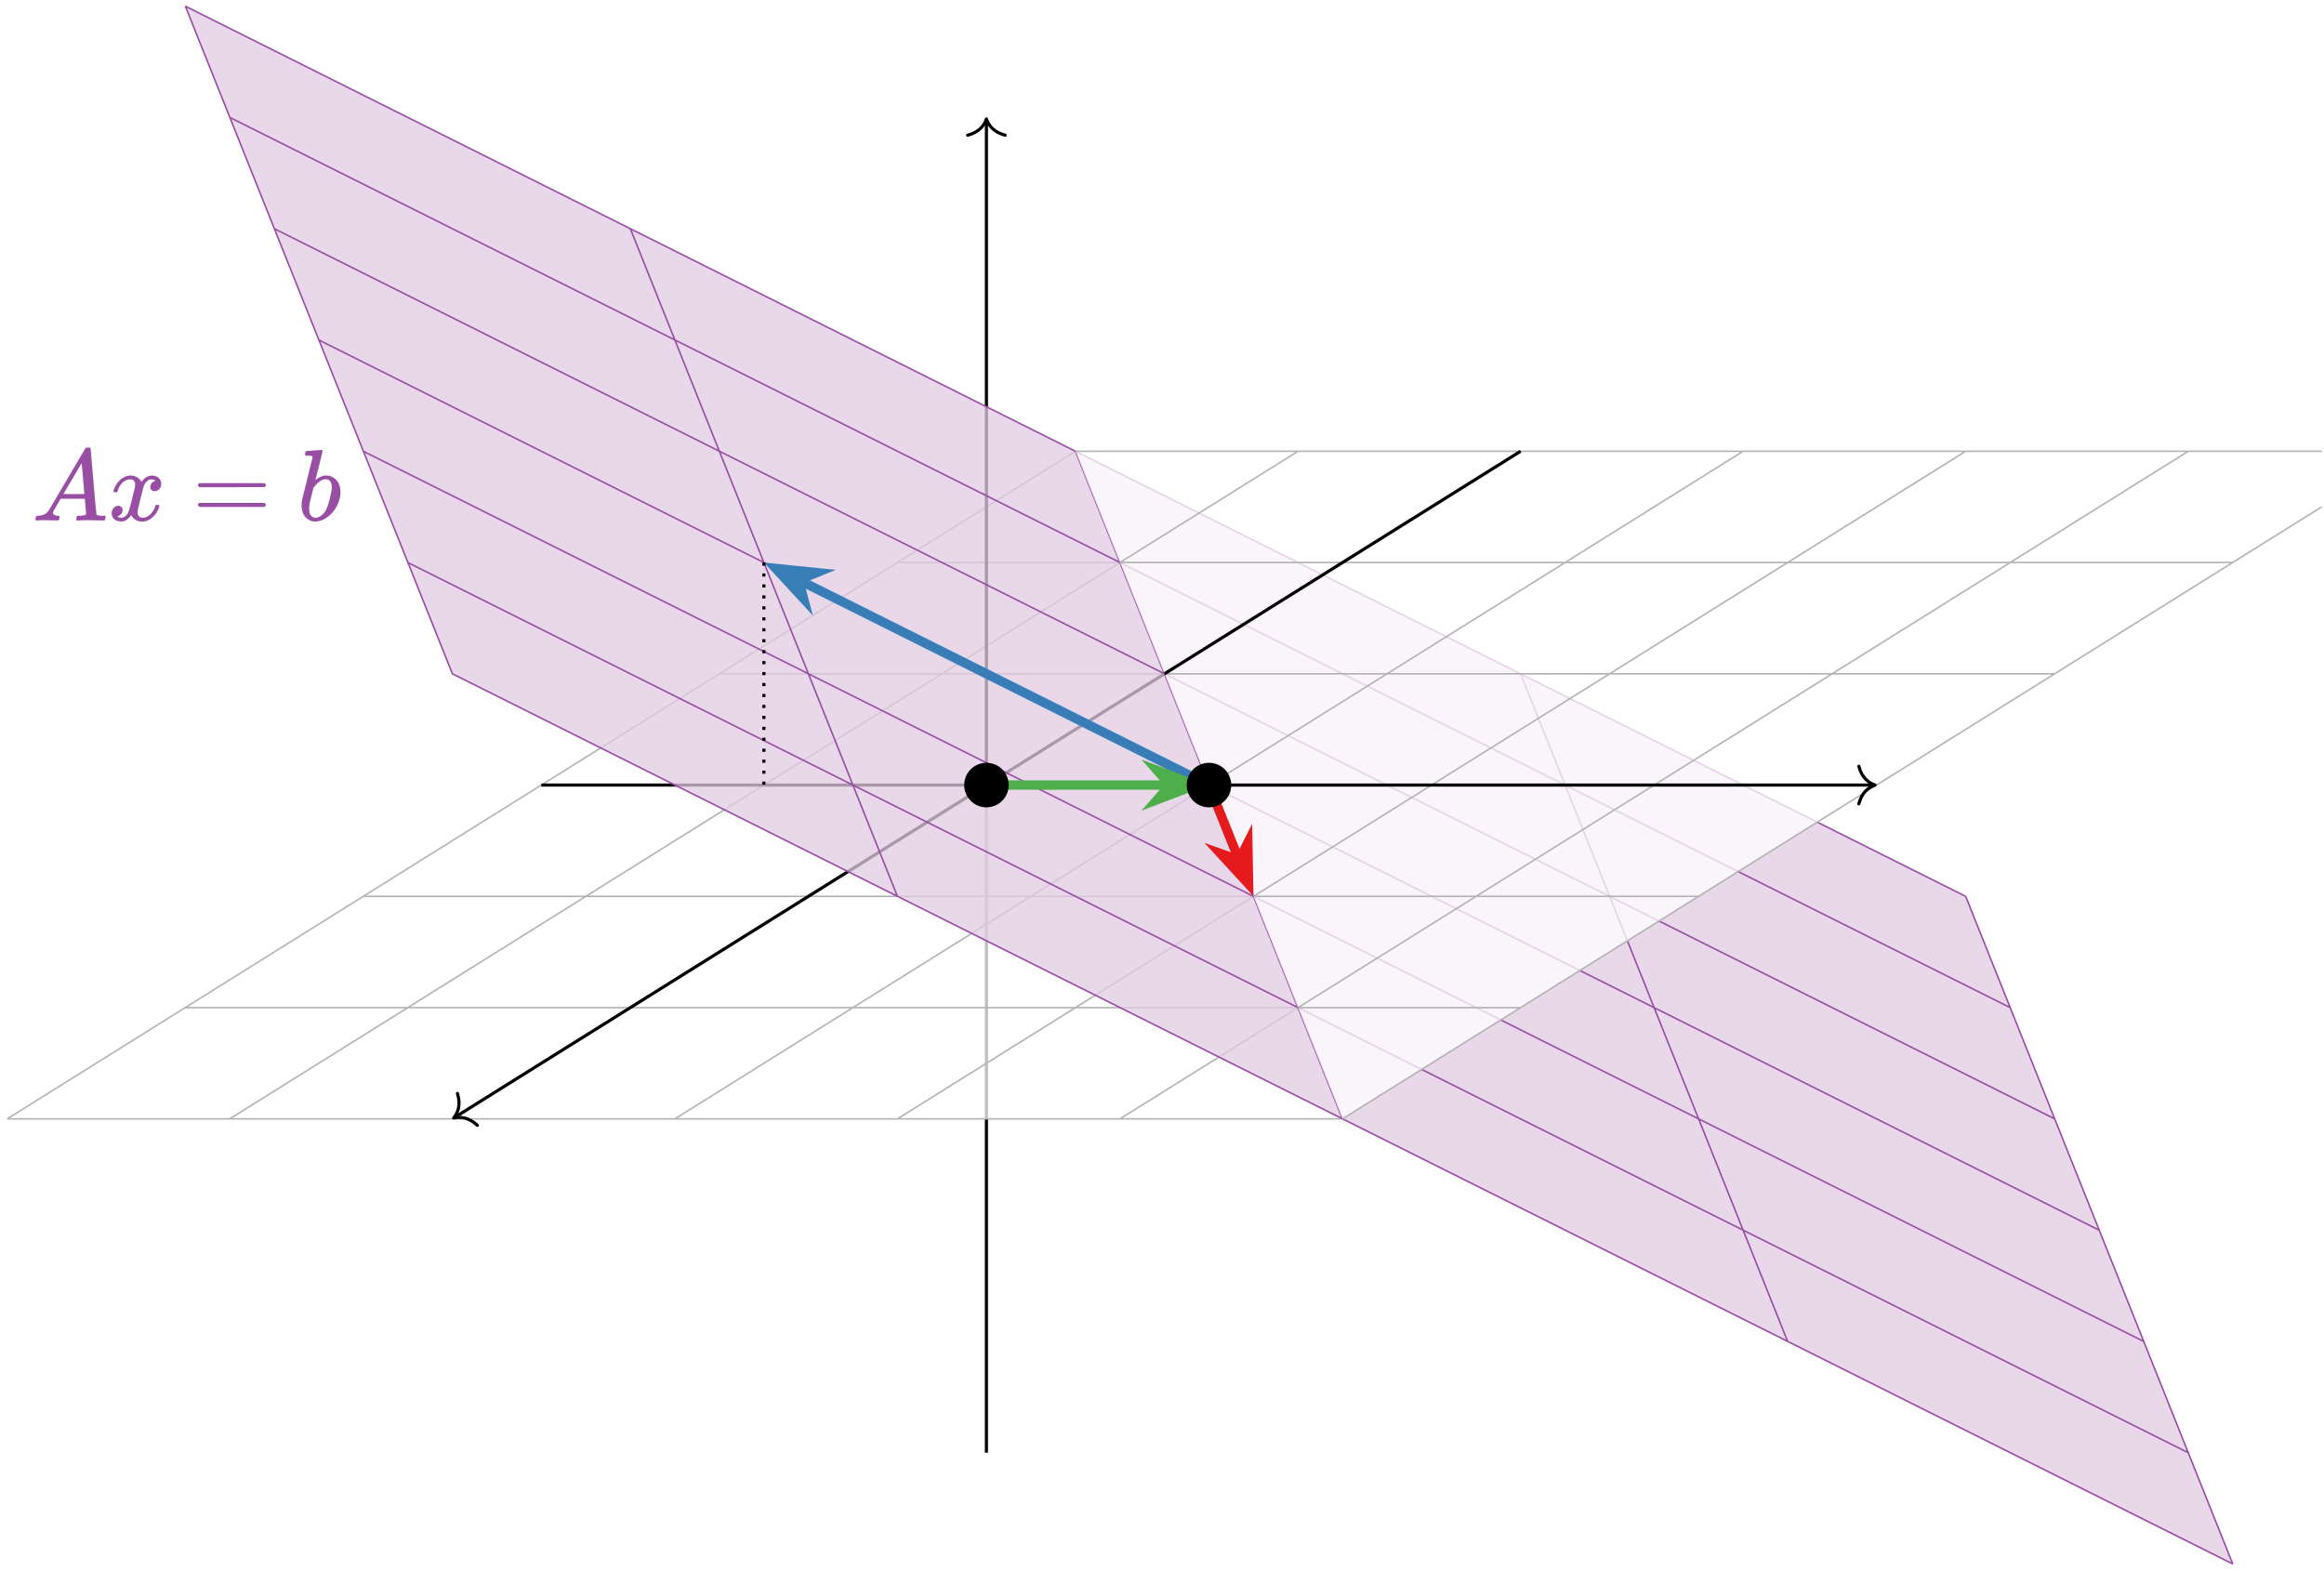
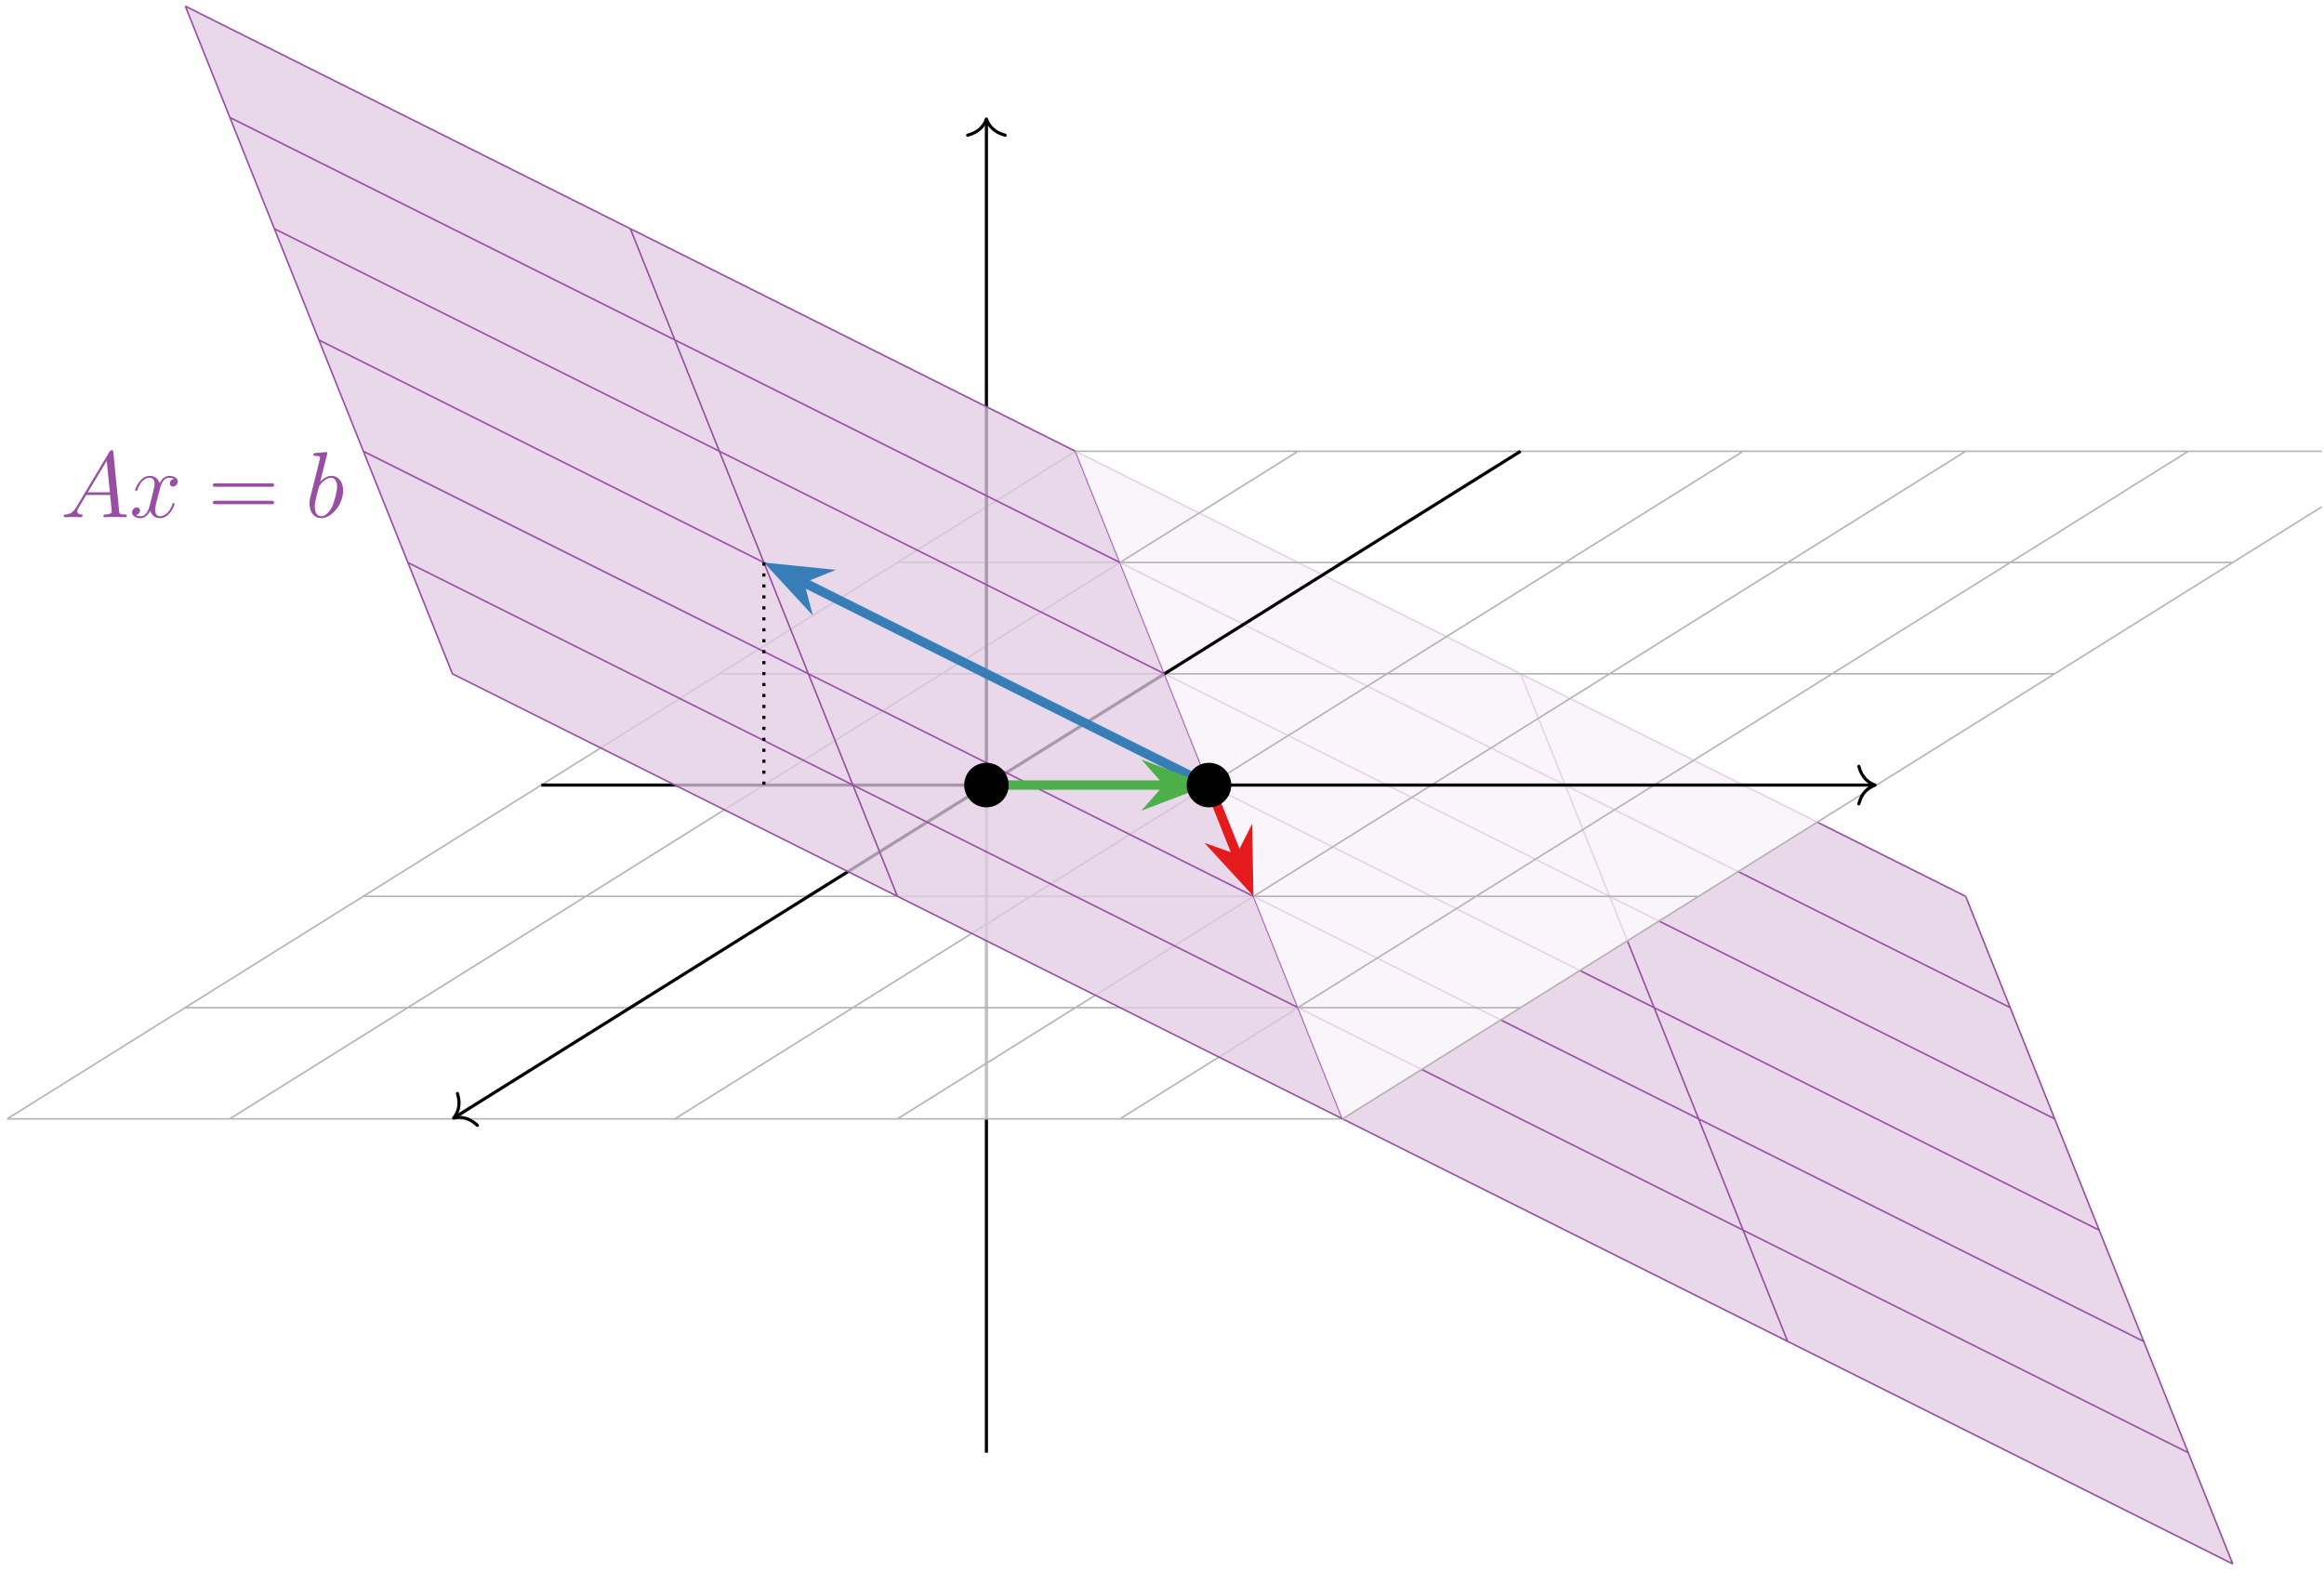
<svg xmlns="http://www.w3.org/2000/svg" xmlns:xlink="http://www.w3.org/1999/xlink" width="296pt" height="200pt" viewBox="0 0 296 200" version="1.1">
  <defs>
    <g>
      <symbol overflow="visible" id="glyph0-0">
-         <path style="stroke:none;" d="M 0.641 0 L 2.594 0 L 2.594 -6.906 L 0.641 -6.906 Z M 1.297 -0.641 L 1.297 -6.25 L 1.938 -6.25 L 1.938 -0.641 Z M 1.297 -0.641 " />
+         <path style="stroke:none;" d="" />
      </symbol>
      <symbol overflow="visible" id="glyph0-1">
-         <path style="stroke:none;" d="M 0.547 0 L 0.641 0 C 0.906 -0.031 1.344 -0.031 1.828 -0.031 C 2.312 -0.031 2.812 0 3.25 0 C 3.438 0 3.453 -0.047 3.5 -0.281 C 3.516 -0.359 3.531 -0.422 3.531 -0.469 C 3.531 -0.562 3.469 -0.594 3.297 -0.594 C 2.984 -0.625 2.688 -0.734 2.688 -0.969 C 2.688 -1.016 2.703 -1.094 2.75 -1.172 C 2.766 -1.219 2.984 -1.594 3.219 -2 L 3.672 -2.766 L 6.75 -2.766 L 6.906 -0.812 C 6.781 -0.625 6.438 -0.609 6.078 -0.594 L 5.812 -0.594 L 5.766 -0.562 C 5.734 -0.516 5.719 -0.484 5.688 -0.344 C 5.625 -0.094 5.641 -0.094 5.734 0 L 5.891 0 C 6.266 -0.031 6.875 -0.031 7.484 -0.031 C 8.109 -0.031 8.625 0 9.125 0 C 9.312 0 9.312 -0.047 9.359 -0.281 C 9.391 -0.391 9.406 -0.438 9.406 -0.469 C 9.406 -0.594 9.328 -0.594 9.078 -0.594 C 8.766 -0.594 8.297 -0.625 8.234 -0.734 C 8.188 -0.797 7.5 -9.109 7.484 -9.141 C 7.484 -9.203 7.438 -9.234 7.406 -9.281 L 7.188 -9.281 C 6.891 -9.281 6.859 -9.281 6.781 -9.125 C 6.656 -8.953 2.25 -1.375 2.125 -1.25 C 1.844 -0.828 1.422 -0.625 0.797 -0.594 L 0.625 -0.594 L 0.562 -0.562 C 0.547 -0.516 0.453 -0.219 0.453 -0.141 C 0.453 -0.078 0.5 -0.031 0.547 0 Z M 6.688 -3.375 C 6.688 -3.359 6.078 -3.359 5.344 -3.359 L 4.016 -3.375 L 5.188 -5.344 C 6.234 -7.125 6.344 -7.312 6.344 -7.281 C 6.359 -7.266 6.688 -3.578 6.688 -3.375 Z M 6.688 -3.375 " />
+         <path style="stroke:none;" d="M 2.031 -1.328 C 1.609 -0.625 1.203 -0.375 0.641 -0.344 C 0.5 -0.328 0.406 -0.328 0.406 -0.125 C 0.406 -0.047 0.469 0 0.547 0 C 0.766 0 1.297 -0.031 1.516 -0.031 C 1.859 -0.031 2.25 0 2.578 0 C 2.656 0 2.797 0 2.797 -0.234 C 2.797 -0.328 2.703 -0.344 2.625 -0.344 C 2.359 -0.375 2.125 -0.469 2.125 -0.75 C 2.125 -0.922 2.203 -1.047 2.359 -1.312 L 3.266 -2.828 L 6.312 -2.828 C 6.328 -2.719 6.328 -2.625 6.328 -2.516 C 6.375 -2.203 6.516 -0.953 6.516 -0.734 C 6.516 -0.375 5.906 -0.344 5.719 -0.344 C 5.578 -0.344 5.453 -0.344 5.453 -0.125 C 5.453 0 5.562 0 5.625 0 C 5.828 0 6.078 -0.031 6.281 -0.031 L 6.953 -0.031 C 7.688 -0.031 8.219 0 8.219 0 C 8.312 0 8.438 0 8.438 -0.234 C 8.438 -0.344 8.328 -0.344 8.156 -0.344 C 7.5 -0.344 7.484 -0.453 7.453 -0.812 L 6.719 -8.266 C 6.688 -8.516 6.641 -8.531 6.516 -8.531 C 6.391 -8.531 6.328 -8.516 6.219 -8.328 Z M 3.469 -3.172 L 5.875 -7.188 L 6.281 -3.172 Z M 3.469 -3.172 " />
      </symbol>
      <symbol overflow="visible" id="glyph0-2">
-         <path style="stroke:none;" d="M 0.75 -3.594 L 0.938 -3.594 C 1.172 -3.594 1.172 -3.609 1.203 -3.75 C 1.406 -4.438 1.969 -5.234 2.812 -5.234 C 3.219 -5.234 3.453 -4.969 3.453 -4.562 C 3.453 -4.422 3.422 -4.266 3.375 -4.047 C 3.25 -3.656 2.781 -1.391 2.516 -0.922 C 2.297 -0.547 2 -0.344 1.703 -0.344 C 1.625 -0.344 1.469 -0.359 1.375 -0.406 C 1.312 -0.422 1.172 -0.5 1.172 -0.516 C 1.172 -0.516 1.203 -0.531 1.219 -0.531 C 1.25 -0.547 1.328 -0.562 1.391 -0.609 C 1.625 -0.719 1.844 -0.969 1.844 -1.312 C 1.844 -1.672 1.625 -1.859 1.281 -1.859 C 0.781 -1.859 0.453 -1.406 0.453 -0.922 C 0.453 -0.734 0.5 -0.562 0.578 -0.406 C 0.766 -0.094 1.094 0.125 1.641 0.125 C 1.844 0.125 1.859 0.125 1.984 0.109 C 2.359 -0.031 2.688 -0.297 2.938 -0.672 C 3.203 -0.219 3.625 0.141 4.312 0.141 C 4.875 0.141 5.234 -0.047 5.594 -0.344 C 6 -0.688 6.344 -1.172 6.5 -1.734 C 6.516 -1.797 6.531 -1.844 6.531 -1.875 C 6.531 -1.969 6.469 -1.984 6.281 -1.984 C 6.062 -1.984 6.047 -1.984 6 -1.812 C 5.812 -1.156 5.188 -0.344 4.422 -0.344 C 4.016 -0.344 3.75 -0.594 3.75 -1.016 C 3.75 -1.125 3.766 -1.266 3.797 -1.406 C 3.828 -1.609 4.484 -4.203 4.531 -4.359 C 4.672 -4.75 4.969 -5.094 5.266 -5.203 C 5.344 -5.234 5.359 -5.234 5.5 -5.234 C 5.672 -5.234 5.781 -5.219 5.875 -5.156 C 5.953 -5.109 6.016 -5.078 6.016 -5.062 C 5.688 -4.953 5.375 -4.703 5.375 -4.25 C 5.375 -3.938 5.594 -3.734 5.938 -3.734 C 6.438 -3.734 6.766 -4.156 6.766 -4.672 C 6.766 -5.25 6.297 -5.719 5.562 -5.719 C 5.172 -5.719 4.781 -5.531 4.469 -5.188 C 4.359 -5.078 4.328 -5 4.266 -4.906 C 4.047 -5.359 3.5 -5.719 2.875 -5.719 C 2.781 -5.719 2.688 -5.719 2.609 -5.703 C 2.016 -5.609 1.469 -5.219 1.078 -4.641 C 0.906 -4.375 0.703 -3.922 0.672 -3.75 C 0.672 -3.672 0.719 -3.641 0.75 -3.594 Z M 0.75 -3.594 " />
+         <path style="stroke:none;" d="M 5.672 -4.875 C 5.281 -4.812 5.141 -4.516 5.141 -4.297 C 5.141 -4 5.359 -3.906 5.531 -3.906 C 5.891 -3.906 6.141 -4.219 6.141 -4.547 C 6.141 -5.047 5.562 -5.266 5.062 -5.266 C 4.344 -5.266 3.938 -4.547 3.828 -4.328 C 3.547 -5.219 2.812 -5.266 2.594 -5.266 C 1.375 -5.266 0.734 -3.703 0.734 -3.438 C 0.734 -3.391 0.781 -3.328 0.859 -3.328 C 0.953 -3.328 0.984 -3.406 1 -3.453 C 1.406 -4.781 2.219 -5.031 2.562 -5.031 C 3.094 -5.031 3.203 -4.531 3.203 -4.25 C 3.203 -3.984 3.125 -3.703 2.984 -3.125 L 2.578 -1.5 C 2.406 -0.781 2.062 -0.125 1.422 -0.125 C 1.359 -0.125 1.062 -0.125 0.812 -0.281 C 1.25 -0.359 1.344 -0.719 1.344 -0.859 C 1.344 -1.094 1.156 -1.25 0.938 -1.25 C 0.641 -1.25 0.328 -0.984 0.328 -0.609 C 0.328 -0.109 0.891 0.125 1.406 0.125 C 1.984 0.125 2.391 -0.328 2.641 -0.828 C 2.828 -0.125 3.438 0.125 3.875 0.125 C 5.094 0.125 5.734 -1.453 5.734 -1.703 C 5.734 -1.766 5.688 -1.812 5.625 -1.812 C 5.516 -1.812 5.5 -1.75 5.469 -1.656 C 5.141 -0.609 4.453 -0.125 3.906 -0.125 C 3.484 -0.125 3.266 -0.438 3.266 -0.922 C 3.266 -1.188 3.312 -1.375 3.5 -2.156 L 3.922 -3.797 C 4.094 -4.5 4.5 -5.031 5.062 -5.031 C 5.078 -5.031 5.422 -5.031 5.672 -4.875 Z M 5.672 -4.875 " />
      </symbol>
      <symbol overflow="visible" id="glyph0-3">
-         <path style="stroke:none;" d="M 1.156 -8.844 C 1.125 -8.844 1.094 -8.828 1.078 -8.812 C 1.031 -8.781 1.016 -8.75 0.984 -8.594 C 0.938 -8.391 0.938 -8.344 1 -8.297 C 1.031 -8.25 1.031 -8.25 1.312 -8.25 C 1.688 -8.234 1.938 -8.281 1.906 -7.984 C 1.906 -7.969 0.594 -2.703 0.594 -2.688 C 0.531 -2.391 0.516 -2.234 0.516 -1.938 C 0.516 -1 0.891 -0.312 1.531 -0.031 C 1.766 0.094 1.984 0.141 2.234 0.141 C 3.812 0.141 5.469 -1.672 5.469 -3.625 C 5.469 -4.766 4.875 -5.484 3.984 -5.703 C 3.906 -5.719 3.797 -5.719 3.672 -5.719 C 3.531 -5.719 3.422 -5.719 3.344 -5.703 C 3.016 -5.625 2.641 -5.438 2.359 -5.203 C 2.312 -5.156 2.281 -5.141 2.281 -5.172 C 2.281 -5.188 2.5 -6.016 2.75 -7.016 C 3.141 -8.547 3.188 -8.812 3.188 -8.875 C 3.188 -8.953 3.109 -8.984 3.031 -8.984 C 3 -8.984 1.172 -8.844 1.156 -8.844 Z M 4.359 -4.203 C 4.359 -3.859 4.297 -3.562 4.125 -2.844 C 3.828 -1.625 3.609 -1.156 3.172 -0.75 C 2.891 -0.484 2.578 -0.344 2.312 -0.344 C 2.109 -0.344 1.938 -0.406 1.781 -0.547 C 1.547 -0.781 1.484 -1.016 1.484 -1.484 C 1.484 -1.75 1.484 -1.859 1.547 -2.203 C 1.594 -2.406 2.016 -4.109 2.031 -4.172 C 2.047 -4.188 2.078 -4.25 2.141 -4.297 C 2.531 -4.812 2.984 -5.141 3.406 -5.234 C 3.453 -5.234 3.516 -5.25 3.562 -5.25 C 4.141 -5.25 4.359 -4.812 4.359 -4.203 Z M 4.359 -4.203 " />
+         <path style="stroke:none;" d="M 2.766 -8 C 2.766 -8.047 2.797 -8.109 2.797 -8.172 C 2.797 -8.297 2.672 -8.297 2.656 -8.297 C 2.641 -8.297 2.219 -8.266 2 -8.234 C 1.797 -8.219 1.609 -8.203 1.406 -8.188 C 1.109 -8.156 1.031 -8.156 1.031 -7.938 C 1.031 -7.812 1.141 -7.812 1.266 -7.812 C 1.875 -7.812 1.875 -7.703 1.875 -7.594 C 1.875 -7.5 1.781 -7.156 1.734 -6.938 L 1.453 -5.797 C 1.328 -5.312 0.641 -2.609 0.594 -2.391 C 0.531 -2.094 0.531 -1.891 0.531 -1.734 C 0.531 -0.516 1.219 0.125 2 0.125 C 3.375 0.125 4.812 -1.656 4.812 -3.391 C 4.812 -4.5 4.203 -5.266 3.297 -5.266 C 2.672 -5.266 2.109 -4.75 1.891 -4.516 Z M 2.016 -0.125 C 1.625 -0.125 1.203 -0.406 1.203 -1.344 C 1.203 -1.734 1.25 -1.953 1.453 -2.797 C 1.5 -2.953 1.688 -3.719 1.734 -3.875 C 1.75 -3.969 2.469 -5.031 3.281 -5.031 C 3.797 -5.031 4.047 -4.5 4.047 -3.891 C 4.047 -3.312 3.703 -1.953 3.406 -1.344 C 3.109 -0.688 2.562 -0.125 2.016 -0.125 Z M 2.016 -0.125 " />
      </symbol>
      <symbol overflow="visible" id="glyph1-0">
-         <path style="stroke:none;" d="M 0.641 0 L 2.594 0 L 2.594 -6.906 L 0.641 -6.906 Z M 1.297 -0.641 L 1.297 -6.25 L 1.938 -6.25 L 1.938 -0.641 Z M 1.297 -0.641 " />
+         <path style="stroke:none;" d="" />
      </symbol>
      <symbol overflow="visible" id="glyph1-1">
-         <path style="stroke:none;" d="M 0.719 -4.5 C 0.719 -4.344 0.797 -4.281 0.938 -4.234 L 5.047 -4.234 L 9.172 -4.25 C 9.266 -4.297 9.359 -4.359 9.359 -4.5 C 9.359 -4.641 9.266 -4.703 9.156 -4.75 L 0.906 -4.75 C 0.797 -4.703 0.719 -4.641 0.719 -4.5 Z M 0.719 -1.984 C 0.719 -1.844 0.797 -1.781 0.906 -1.719 L 9.156 -1.719 C 9.266 -1.781 9.359 -1.844 9.359 -1.984 C 9.359 -2.141 9.25 -2.172 9.172 -2.234 L 0.938 -2.234 C 0.797 -2.203 0.719 -2.141 0.719 -1.984 Z M 0.719 -1.984 " />
+         <path style="stroke:none;" d="M 8.062 -3.875 C 8.234 -3.875 8.453 -3.875 8.453 -4.094 C 8.453 -4.312 8.25 -4.312 8.062 -4.312 L 1.031 -4.312 C 0.859 -4.312 0.641 -4.312 0.641 -4.094 C 0.641 -3.875 0.844 -3.875 1.031 -3.875 Z M 8.062 -1.656 C 8.234 -1.656 8.453 -1.656 8.453 -1.859 C 8.453 -2.094 8.25 -2.094 8.062 -2.094 L 1.031 -2.094 C 0.859 -2.094 0.641 -2.094 0.641 -1.875 C 0.641 -1.656 0.844 -1.656 1.031 -1.656 Z M 8.062 -1.656 " />
      </symbol>
    </g>
    <clipPath id="clip1">
      <path d="M 125 29 L 285 29 L 285 200 L 125 200 Z M 125 29 " />
    </clipPath>
    <clipPath id="clip2">
      <path d="M 125.637 29.129 L 409.105 170.859 L 465.801 312.59 L 182.332 170.855 Z M 125.637 29.129 " />
    </clipPath>
    <clipPath id="clip3">
      <path d="M 125 29 L 288 29 L 288 200 L 125 200 Z M 125 29 " />
    </clipPath>
    <clipPath id="clip4">
      <path d="M 125.637 29.129 L 409.105 170.859 L 465.801 312.59 L 182.332 170.855 Z M 125.637 29.129 " />
    </clipPath>
    <clipPath id="clip5">
      <path d="M 0 57 L 295.719 57 L 295.719 143 L 0 143 Z M 0 57 " />
    </clipPath>
    <clipPath id="clip6">
      <path d="M 0 54 L 295.719 54 L 295.719 146 L 0 146 Z M 0 54 " />
    </clipPath>
    <clipPath id="clip7">
      <path d="M 23 0 L 183 0 L 183 171 L 23 171 Z M 23 0 " />
    </clipPath>
    <clipPath id="clip8">
      <path d="M 125.637 29.129 L -157.828 -112.605 L -101.137 29.121 L 182.332 170.855 Z M 125.637 29.129 " />
    </clipPath>
    <clipPath id="clip9">
      <path d="M 20 0 L 183 0 L 183 171 L 20 171 Z M 20 0 " />
    </clipPath>
    <clipPath id="clip10">
      <path d="M 125.637 29.129 L -157.828 -112.605 L -101.137 29.121 L 182.332 170.855 Z M 125.637 29.129 " />
    </clipPath>
    <clipPath id="clip11">
-       <path d="M 4 57 L 21 57 L 21 67 L 4 67 Z M 4 57 " />
+       <path d="M 8 57 L 23 57 L 23 66 L 8 66 Z M 8 57 " />
    </clipPath>
    <clipPath id="clip12">
      <path d="M 125.637 29.129 L -157.828 -112.605 L -101.137 29.121 L 182.332 170.855 Z M 125.637 29.129 " />
    </clipPath>
    <clipPath id="clip13">
-       <path d="M 25 61 L 34 61 L 34 65 L 25 65 Z M 25 61 " />
+       <path d="M 27 61 L 35 61 L 35 65 L 27 65 Z M 27 61 " />
    </clipPath>
    <clipPath id="clip14">
      <path d="M 125.637 29.129 L -157.828 -112.605 L -101.137 29.121 L 182.332 170.855 Z M 125.637 29.129 " />
    </clipPath>
    <clipPath id="clip15">
-       <path d="M 38 57 L 44 57 L 44 67 L 38 67 Z M 38 57 " />
+       <path d="M 39 57 L 44 57 L 44 66 L 39 66 Z M 39 57 " />
    </clipPath>
    <clipPath id="clip16">
      <path d="M 125.637 29.129 L -157.828 -112.605 L -101.137 29.121 L 182.332 170.855 Z M 125.637 29.129 " />
    </clipPath>
  </defs>
  <g id="surface1">
    <g clip-path="url(#clip1)" clip-rule="nonzero">
      <g clip-path="url(#clip2)" clip-rule="nonzero">
        <path style=" stroke:none;fill-rule:nonzero;fill:rgb(87.883%,79.175%,89.177%);fill-opacity:0.75;" d="M 250.363 114.168 L 23.59 0.781 L 57.605 85.816 L 284.379 199.203 Z M 250.363 114.168 " />
      </g>
    </g>
    <g clip-path="url(#clip3)" clip-rule="nonzero">
      <g clip-path="url(#clip4)" clip-rule="nonzero">
        <path style="fill:none;stroke-width:0.199;stroke-linecap:butt;stroke-linejoin:miter;stroke:rgb(59.61%,30.589%,63.919%);stroke-opacity:1;stroke-miterlimit:10;" d="M 124.725 -14.176 L 158.741 -99.211 M 68.034 14.172 L 102.049 -70.867 M 11.339 42.519 L 45.354 -42.52 M -45.353 70.867 L -11.337 -14.172 M -102.029 99.203 L -68.013 14.164 M 124.725 -14.176 L -102.048 99.211 M 130.397 -28.348 L -96.38 85.039 M 136.065 -42.52 L -90.708 70.867 M 141.733 -56.696 L -85.04 56.695 M 147.405 -70.867 L -79.372 42.519 M 153.073 -85.039 L -73.701 28.347 M 158.741 -99.207 L -68.036 14.18 " transform="matrix(1,0,0,-1,125.638,99.992)" />
      </g>
    </g>
    <path style="fill:none;stroke-width:0.399;stroke-linecap:butt;stroke-linejoin:miter;stroke:rgb(0%,0%,0%);stroke-opacity:1;stroke-miterlimit:10;" d="M -0.001 -85.039 L -0.001 -0 " transform="matrix(1,0,0,-1,125.638,99.992)" />
    <g clip-path="url(#clip5)" clip-rule="nonzero">
      <path style=" stroke:none;fill-rule:nonzero;fill:rgb(100%,100%,100%);fill-opacity:0.75;" d="M 136.977 57.473 L 0.91 142.512 L 170.992 142.512 L 307.059 57.473 Z M 136.977 57.473 " />
    </g>
    <g clip-path="url(#clip6)" clip-rule="nonzero">
      <path style="fill:none;stroke-width:0.199;stroke-linecap:butt;stroke-linejoin:miter;stroke:rgb(70%,70%,70%);stroke-opacity:1;stroke-miterlimit:10;" d="M 11.339 42.519 L 181.421 42.519 M -11.337 28.347 L 158.741 28.347 M -34.017 14.172 L 136.065 14.172 M -56.693 -0 L 113.385 -0 M -79.372 -14.172 L 90.71 -14.172 M -102.048 -28.348 L 68.034 -28.348 M -124.72 -42.516 L 45.362 -42.516 M 11.339 42.519 L -124.728 -42.52 M 39.686 42.519 L -96.38 -42.52 M 68.034 42.519 L -68.033 -42.52 M 96.378 42.519 L -39.685 -42.52 M 124.725 42.519 L -11.337 -42.52 M 153.073 42.519 L 17.007 -42.52 M 181.409 42.519 L 45.346 -42.52 " transform="matrix(1,0,0,-1,125.638,99.992)" />
    </g>
    <path style="fill:none;stroke-width:0.399;stroke-linecap:butt;stroke-linejoin:miter;stroke:rgb(0%,0%,0%);stroke-opacity:1;stroke-miterlimit:10;" d="M -56.693 -0 L 112.987 -0 " transform="matrix(1,0,0,-1,125.638,99.992)" />
    <path style="fill:none;stroke-width:0.399;stroke-linecap:round;stroke-linejoin:round;stroke:rgb(0%,0%,0%);stroke-opacity:1;stroke-miterlimit:10;" d="M -2.072 2.39 C -1.693 0.957 -0.849 0.277 -0.002 -0 C -0.849 -0.278 -1.693 -0.957 -2.072 -2.391 " transform="matrix(1,0,0,-1,238.826,99.992)" />
    <path style="fill:none;stroke-width:0.399;stroke-linecap:butt;stroke-linejoin:miter;stroke:rgb(0%,0%,0%);stroke-opacity:1;stroke-miterlimit:10;" d="M 68.034 42.519 L -67.693 -42.309 " transform="matrix(1,0,0,-1,125.638,99.992)" />
    <path style="fill:none;stroke-width:0.399;stroke-linecap:round;stroke-linejoin:round;stroke:rgb(0%,0%,0%);stroke-opacity:1;stroke-miterlimit:10;" d="M -2.071 2.39 C -1.695 0.955 -0.849 0.279 0.002 0 C -0.85 -0.281 -1.695 -0.957 -2.071 -2.39 " transform="matrix(-0.8499,0.53117,0.53117,0.8499,57.77476,142.4051)" />
    <path style="fill:none;stroke-width:0.399;stroke-linecap:butt;stroke-linejoin:miter;stroke:rgb(0%,0%,0%);stroke-opacity:1;stroke-miterlimit:10;" d="M -0.001 -0 L -0.001 84.64 " transform="matrix(1,0,0,-1,125.638,99.992)" />
    <path style="fill:none;stroke-width:0.399;stroke-linecap:round;stroke-linejoin:round;stroke:rgb(0%,0%,0%);stroke-opacity:1;stroke-miterlimit:10;" d="M -2.072 2.392 C -1.693 0.958 -0.849 0.279 -0.002 0.001 C -0.849 -0.28 -1.693 -0.956 -2.072 -2.389 " transform="matrix(0,-1,-1,0,125.638,15.15083)" />
    <g clip-path="url(#clip7)" clip-rule="nonzero">
      <g clip-path="url(#clip8)" clip-rule="nonzero">
        <path style=" stroke:none;fill-rule:nonzero;fill:rgb(87.883%,79.175%,89.177%);fill-opacity:0.75;" d="M 250.363 114.168 L 23.59 0.781 L 57.605 85.816 L 284.379 199.203 Z M 250.363 114.168 " />
      </g>
    </g>
    <g clip-path="url(#clip9)" clip-rule="nonzero">
      <g clip-path="url(#clip10)" clip-rule="nonzero">
        <path style="fill:none;stroke-width:0.199;stroke-linecap:butt;stroke-linejoin:miter;stroke:rgb(59.61%,30.589%,63.919%);stroke-opacity:1;stroke-miterlimit:10;" d="M 124.725 -14.176 L 158.741 -99.211 M 68.034 14.172 L 102.049 -70.867 M 11.339 42.519 L 45.354 -42.52 M -45.353 70.867 L -11.337 -14.172 M -102.029 99.203 L -68.013 14.164 M 124.725 -14.176 L -102.048 99.211 M 130.397 -28.348 L -96.38 85.039 M 136.065 -42.52 L -90.708 70.867 M 141.733 -56.696 L -85.04 56.695 M 147.405 -70.867 L -79.372 42.519 M 153.073 -85.039 L -73.701 28.347 M 158.741 -99.207 L -68.036 14.18 " transform="matrix(1,0,0,-1,125.638,99.992)" />
      </g>
    </g>
    <g clip-path="url(#clip11)" clip-rule="nonzero">
      <g clip-path="url(#clip12)" clip-rule="nonzero">
        <g style="fill:rgb(59.61%,30.589%,63.919%);fill-opacity:1;">
-           <use xlink:href="#glyph0-1" x="4.057" y="66.289" />
-           <use xlink:href="#glyph0-2" x="13.771" y="66.289" />
+           <use xlink:href="#glyph0-1" x="7.717" y="65.875" />
+           <use xlink:href="#glyph0-2" x="16.492" y="65.875" />
        </g>
      </g>
    </g>
    <g clip-path="url(#clip13)" clip-rule="nonzero">
      <g clip-path="url(#clip14)" clip-rule="nonzero">
        <g style="fill:rgb(59.61%,30.589%,63.919%);fill-opacity:1;">
-           <use xlink:href="#glyph1-1" x="24.499" y="66.289" />
+           <use xlink:href="#glyph1-1" x="26.465" y="65.875" />
        </g>
      </g>
    </g>
    <g clip-path="url(#clip15)" clip-rule="nonzero">
      <g clip-path="url(#clip16)" clip-rule="nonzero">
        <g style="fill:rgb(59.61%,30.589%,63.919%);fill-opacity:1;">
-           <use xlink:href="#glyph0-3" x="37.896" y="66.289" />
+           <use xlink:href="#glyph0-3" x="38.89" y="65.875" />
        </g>
      </g>
    </g>
    <path style="fill:none;stroke-width:1.196;stroke-linecap:butt;stroke-linejoin:miter;stroke:rgb(89.409%,10.199%,10.979%);stroke-opacity:1;stroke-miterlimit:10;" d="M 28.346 -0 L 32.061 -9.285 " transform="matrix(1,0,0,-1,125.638,99.992)" />
    <path style="fill-rule:nonzero;fill:rgb(89.409%,10.199%,10.979%);fill-opacity:1;stroke-width:1.196;stroke-linecap:butt;stroke-linejoin:miter;stroke:rgb(89.409%,10.199%,10.979%);stroke-opacity:1;stroke-miterlimit:10;" d="M 6.8 0 L 1.93 1.848 L 3.555 -0.001 L 1.932 -1.847 Z M 6.8 0 " transform="matrix(0.37265,0.93166,0.93166,-0.37265,156.4851,106.2426)" />
    <path style="fill:none;stroke-width:1.196;stroke-linecap:butt;stroke-linejoin:miter;stroke:rgb(21.57%,49.409%,72.159%);stroke-opacity:1;stroke-miterlimit:10;" d="M 28.346 -0 L -23.654 26 " transform="matrix(1,0,0,-1,125.638,99.992)" />
    <path style="fill-rule:nonzero;fill:rgb(21.57%,49.409%,72.159%);fill-opacity:1;stroke-width:1.196;stroke-linecap:butt;stroke-linejoin:miter;stroke:rgb(21.57%,49.409%,72.159%);stroke-opacity:1;stroke-miterlimit:10;" d="M 6.803 0 L 1.933 1.845 L 3.554 0 L 1.931 -1.846 Z M 6.803 0 " transform="matrix(-0.89442,-0.4472,-0.4472,0.89442,104.8974,75.44824)" />
    <path style="fill:none;stroke-width:0.399;stroke-linecap:butt;stroke-linejoin:miter;stroke:rgb(0%,0%,0%);stroke-opacity:1;stroke-dasharray:0.399,0.996;stroke-miterlimit:10;" d="M -28.345 28.347 L -28.345 -0 " transform="matrix(1,0,0,-1,125.638,99.992)" />
    <path style="fill:none;stroke-width:1.196;stroke-linecap:butt;stroke-linejoin:miter;stroke:rgb(30.199%,68.629%,29.019%);stroke-opacity:1;stroke-miterlimit:10;" d="M -0.001 -0 L 23.1 -0 " transform="matrix(1,0,0,-1,125.638,99.992)" />
    <path style="fill-rule:nonzero;fill:rgb(30.199%,68.629%,29.019%);fill-opacity:1;stroke-width:1.196;stroke-linecap:butt;stroke-linejoin:miter;stroke:rgb(30.199%,68.629%,29.019%);stroke-opacity:1;stroke-miterlimit:10;" d="M 6.8 -0 L 1.929 1.847 L 3.554 -0 L 1.929 -1.848 Z M 6.8 -0 " transform="matrix(1,0,0,-1,145.4808,99.992)" />
    <path style=" stroke:none;fill-rule:nonzero;fill:rgb(0%,0%,0%);fill-opacity:1;" d="M 156.82 99.992 C 156.82 98.426 155.551 97.156 153.984 97.156 C 152.418 97.156 151.148 98.426 151.148 99.992 C 151.148 101.559 152.418 102.828 153.984 102.828 C 155.551 102.828 156.82 101.559 156.82 99.992 Z M 156.82 99.992 " />
    <path style=" stroke:none;fill-rule:nonzero;fill:rgb(0%,0%,0%);fill-opacity:1;" d="M 128.473 99.992 C 128.473 98.426 127.203 97.156 125.637 97.156 C 124.074 97.156 122.805 98.426 122.805 99.992 C 122.805 101.559 124.074 102.828 125.637 102.828 C 127.203 102.828 128.473 101.559 128.473 99.992 Z M 128.473 99.992 " />
  </g>
</svg>
